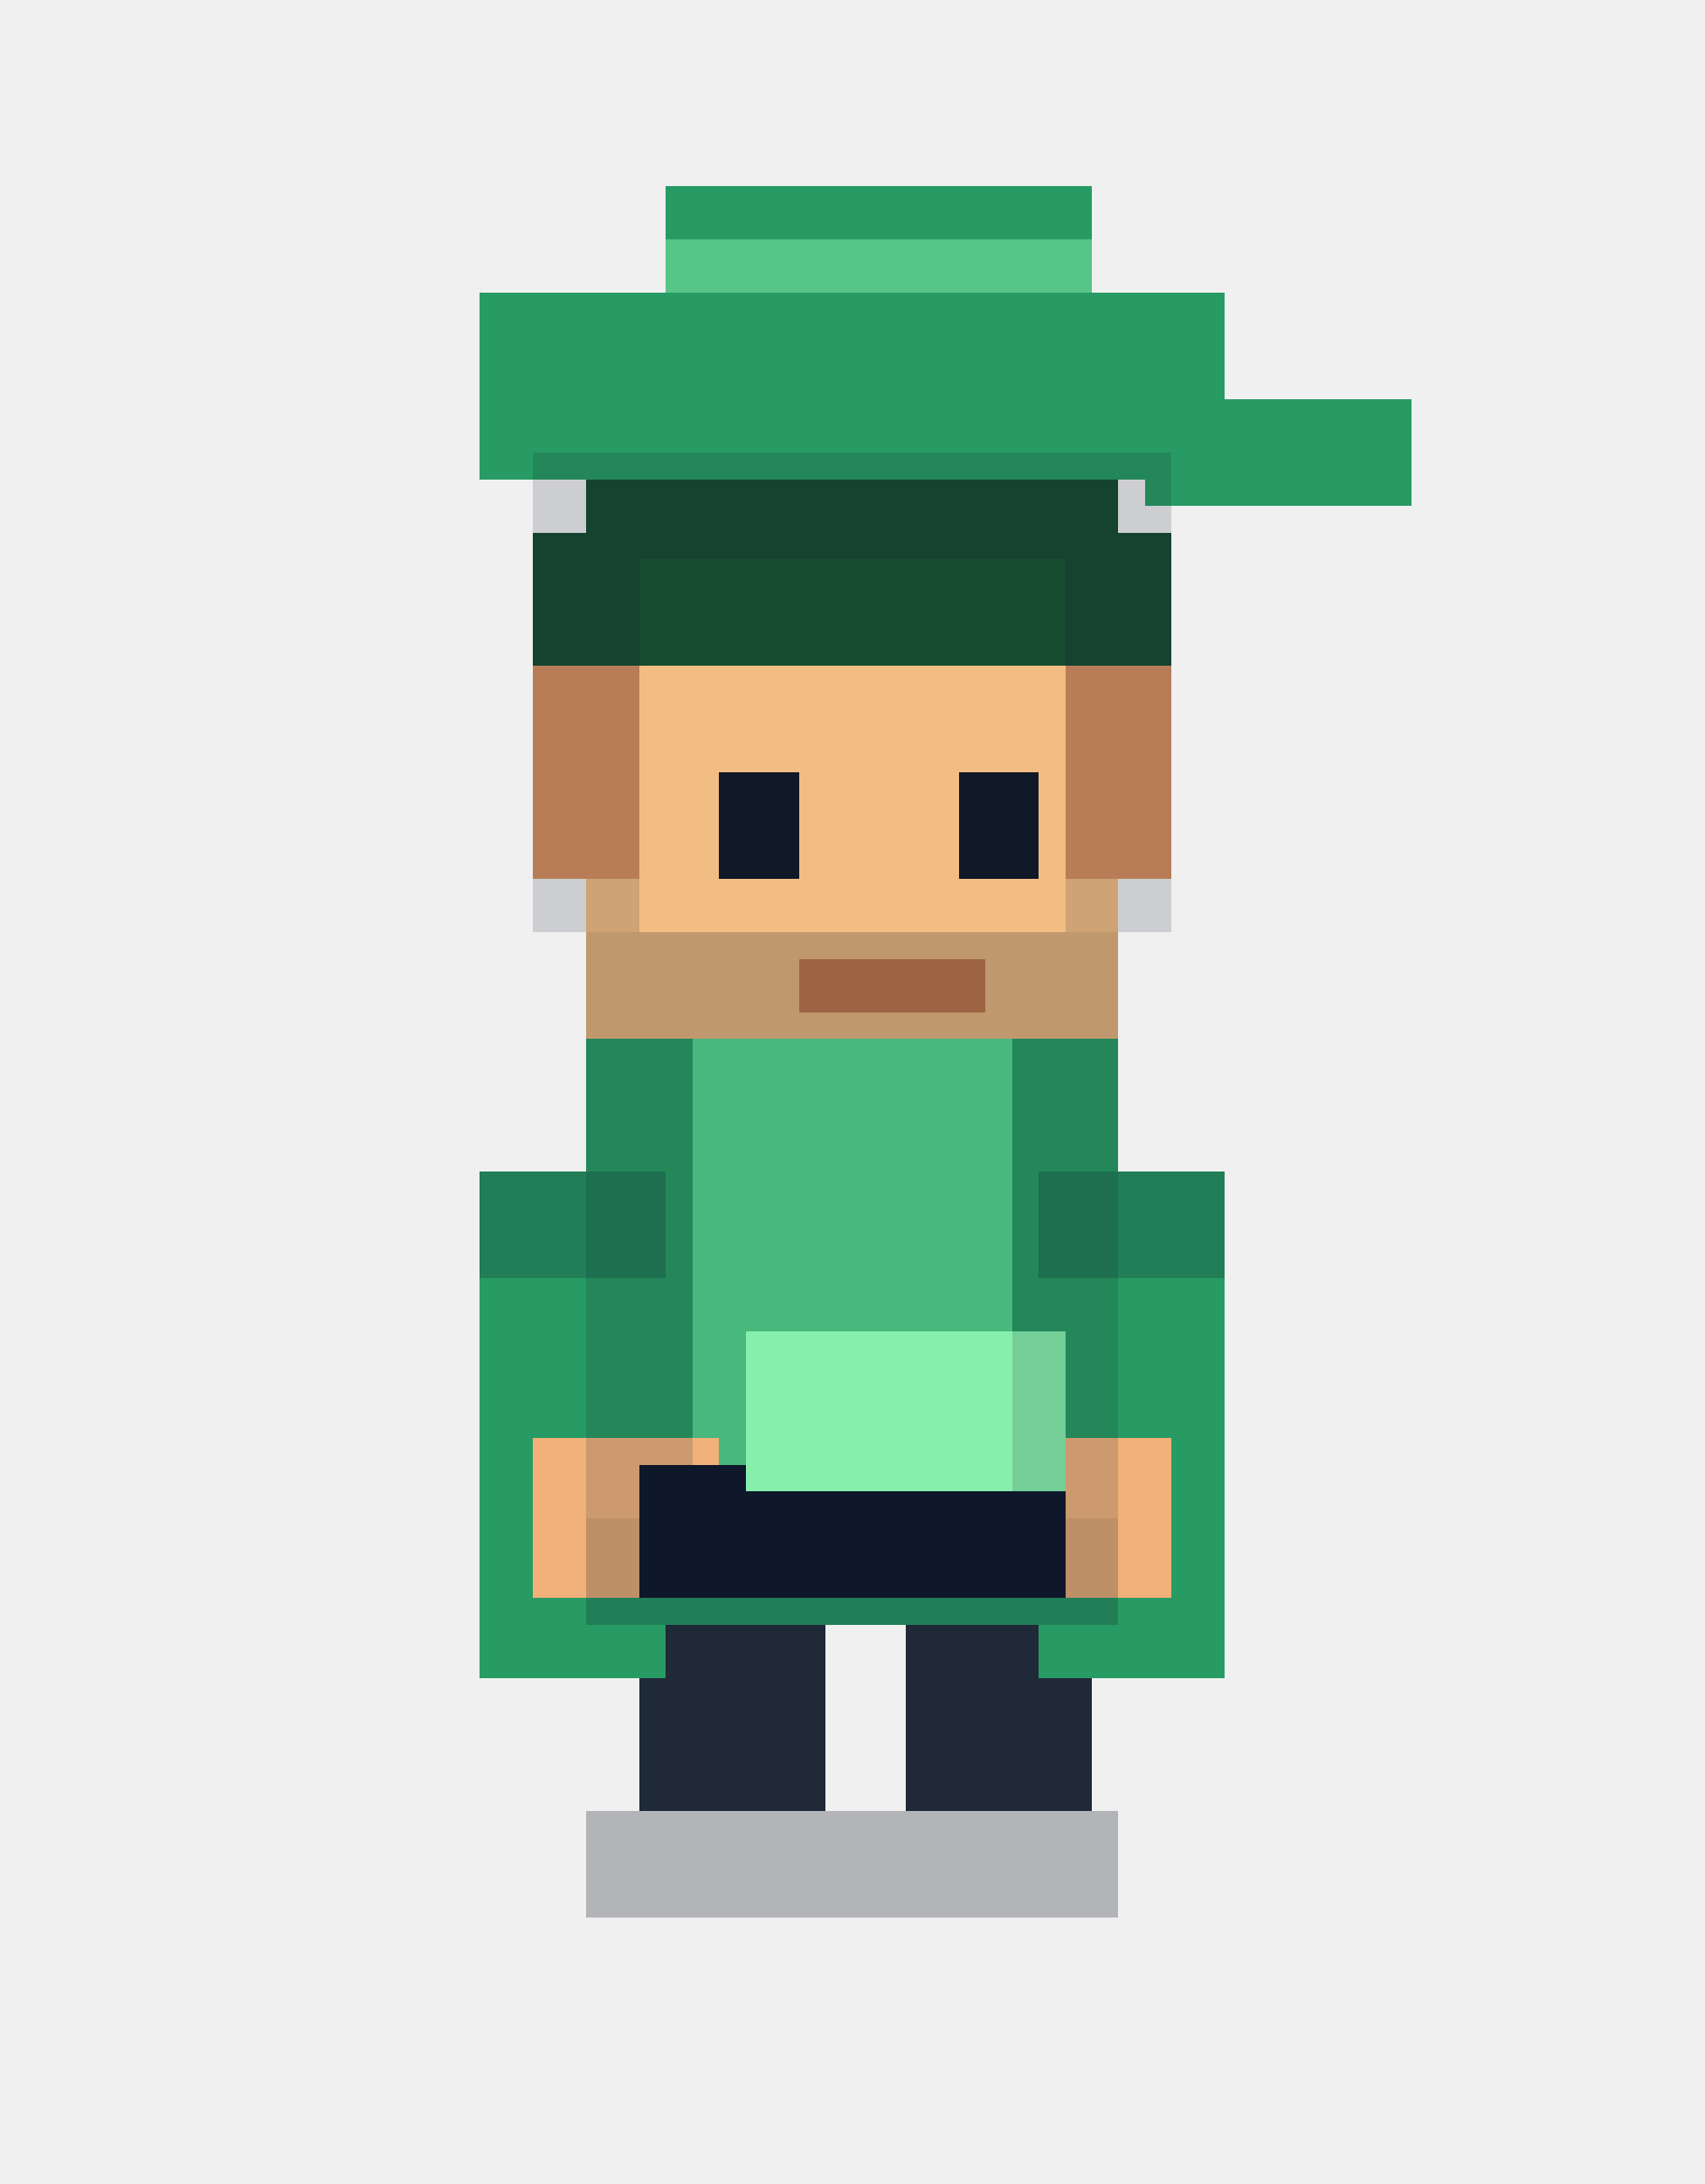
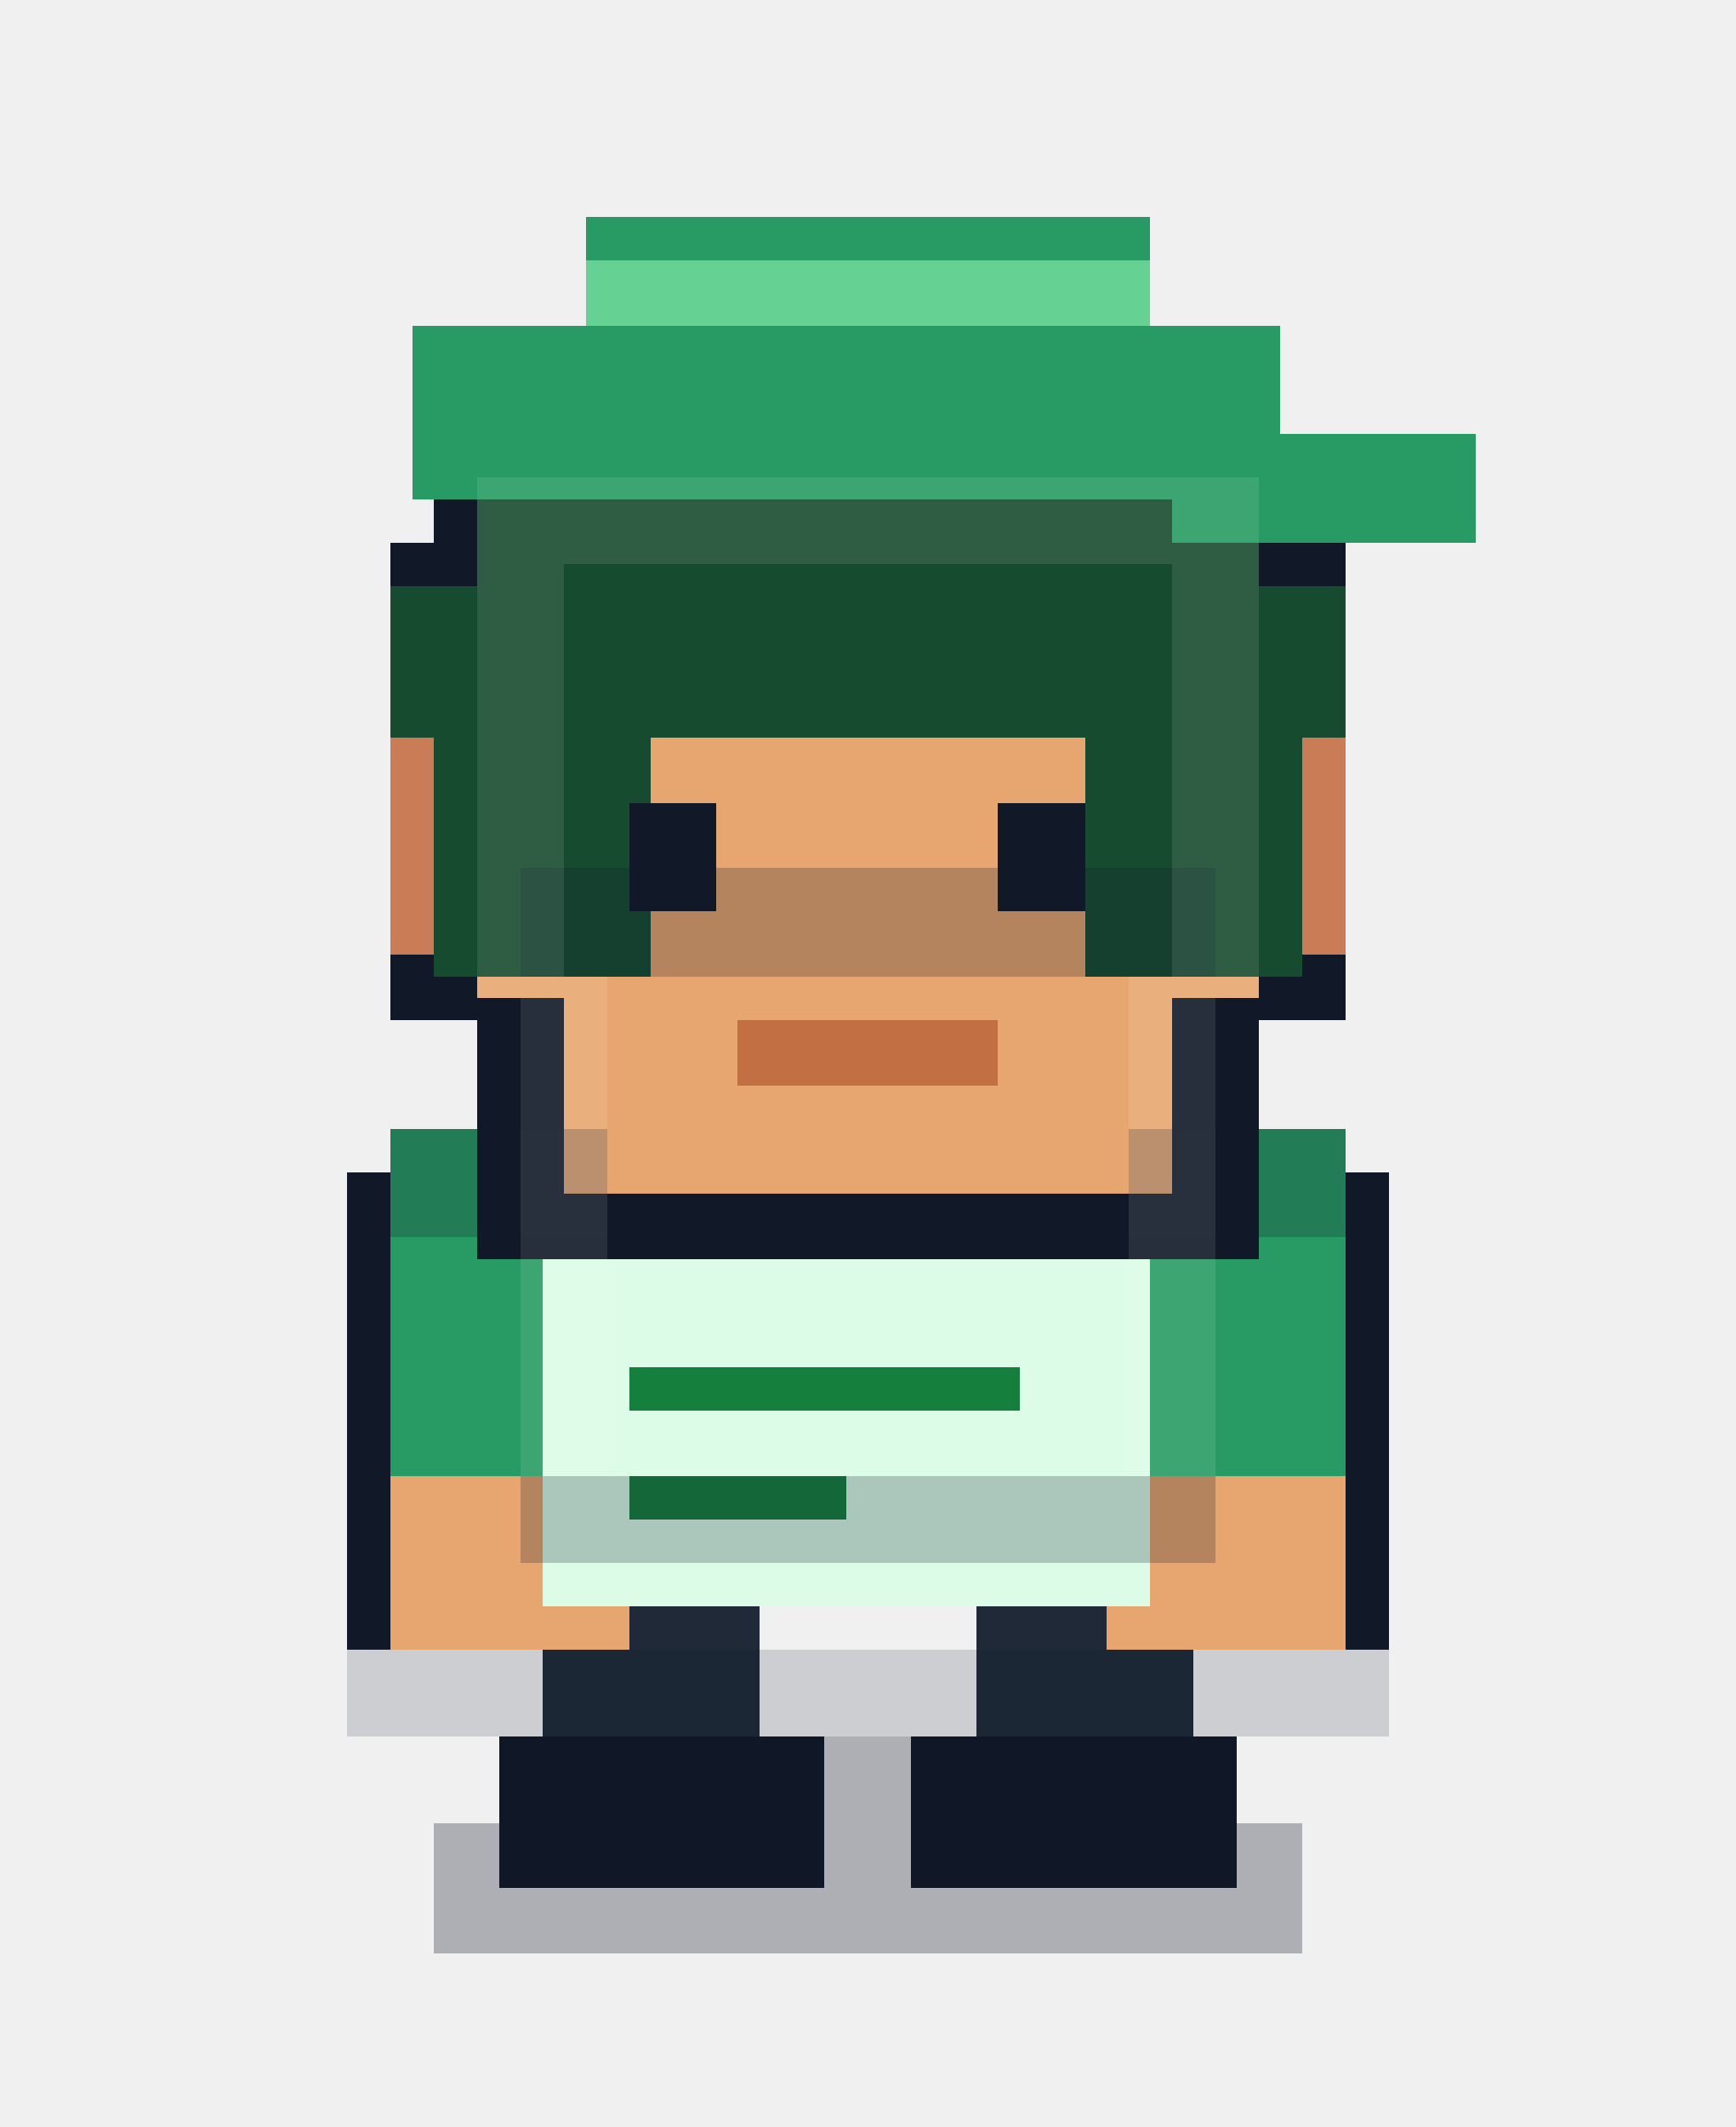
- <svg xmlns="http://www.w3.org/2000/svg" width="64" height="82" viewBox="0 0 64 82" shape-rendering="crispEdges">
-   <path d="M22 68h20v4H22z" fill="#111827" opacity=".28" />
-   <path d="M24 56h7v12h-7zM34 56h7v12h-7z" fill="#1f2937" />
-   <path d="M22 35h20v26H22z" fill="#279b63" />
-   <path d="M26 38h12v20H26z" fill="#86efac" opacity=".35" />
-   <path d="M18 44h7v19h-7zM39 44h7v19h-7z" fill="#279b63" />
-   <path d="M20 54h7v6h-7zM37 54h7v6h-7z" fill="#f0b27a" />
-   <path d="M22 17h20v22H22z" fill="#f2bd82" />
-   <path d="M20 22h4v11h-4zM40 22h4v11h-4z" fill="#d8905f" />
-   <path d="M22 14h20v9H22zM20 20h24v5H20z" fill="#174b30" />
-   <path d="M18 11h28v7H18zM25 7h16v7H25zM43 15h10v4H43z" fill="#279b63" />
-   <path d="M25 9h16v2H25z" fill="#86efac" opacity=".5" />
-   <path d="M27 29h3v4h-3zM36 29h3v4h-3z" fill="#111827" />
-   <path d="M30 36h7v2h-7z" fill="#9a3412" opacity=".5" />
-   <path d="M24 55h16v5H24z" fill="#0f172a" />
-   <path d="M28 50h12v6H28z" fill="#86efac" />
-   <path d="M22 35h20v4H22zM22 57h20v4H22zM18 44h7v4h-7zM39 44h7v4h-7z" fill="#0f172a" opacity=".22" />
-   <path d="M20 17h24v4H20zM20 21h4v14h-4zM40 21h4v14h-4zM22 39h4v18h-4zM38 39h4v18h-4z" fill="#0f172a" opacity=".16" />
+ <svg xmlns="http://www.w3.org/2000/svg" width="80" height="98" viewBox="0 0 80 98" shape-rendering="crispEdges">
+   <path d="M20 84h40v6H20zM26 80h28v4H26z" fill="#111827" opacity=".3" />
+   <path d="M25 68h10v14H25zM45 68h10v14H45z" fill="#1f2937" />
+   <path d="M23 80h15v7H23zM42 80h15v7H42z" fill="#101827" />
+   <path d="M25 68h10v4H25zM45 68h10v4H45z" fill="#ffffff" opacity=".1" />
+   <path d="M22 43h36v31H22z" fill="#111827" />
+   <path d="M24 40h32v31H24z" fill="#279b63" />
+   <path d="M30 44h20v22H30z" fill="#86efac" opacity=".42" />
+   <path d="M34 43h12v28H34z" fill="#0f172a" opacity=".14" />
+   <path d="M16 54h11v22H16zM53 54h11v22H53z" fill="#111827" />
+   <path d="M18 52h10v23H18zM52 52h10v23H52z" fill="#279b63" />
+   <path d="M18 68h11v8H18zM51 68h11v8H51z" fill="#e7a66f" />
+   <path d="M20 20h40v5H20zM18 25h44v22H18zM22 47h36v11H22z" fill="#111827" />
+   <path d="M22 22h36v24H22zM26 46h28v9H26z" fill="#e7a66f" />
+   <path d="M18 32h5v12h-5zM57 32h5v12h-5z" fill="#c97c55" />
+   <path d="M22 18h36v12H22zM18 27h44v7H18zM20 33h10v12H20zM50 33h10v12H50z" fill="#174b30" />
+   <path d="M19 15h40v8H19zM27 10h26v9H27zM54 20h14v5H54z" fill="#279b63" />
+   <path d="M27 12h26v3H27z" fill="#86efac" opacity=".65" />
+   <path d="M29 37h4v5h-4zM46 37h4v5h-4z" fill="#111827" />
+   <path d="M34 47h12v3H34z" fill="#9a3412" opacity=".48" />
+   <path d="M25 58h28v16H25z" fill="#dcfce7" />
+   <path d="M29 63h18v2H29zM29 68h10v2H29z" fill="#15803d" />
+   <path d="M24 40h32v5H24zM24 68h32v4H24zM18 52h10v5H18zM52 52h10v5H52z" fill="#0f172a" opacity=".24" />
+   <path d="M22 22h36v4H22zM22 26h4v20h-4zM54 26h4v20h-4zM24 45h4v23h-4zM52 45h4v23h-4z" fill="#ffffff" opacity=".1" />
+   <path d="M16 76h48v4H16z" fill="#0f172a" opacity=".16" />
</svg>
